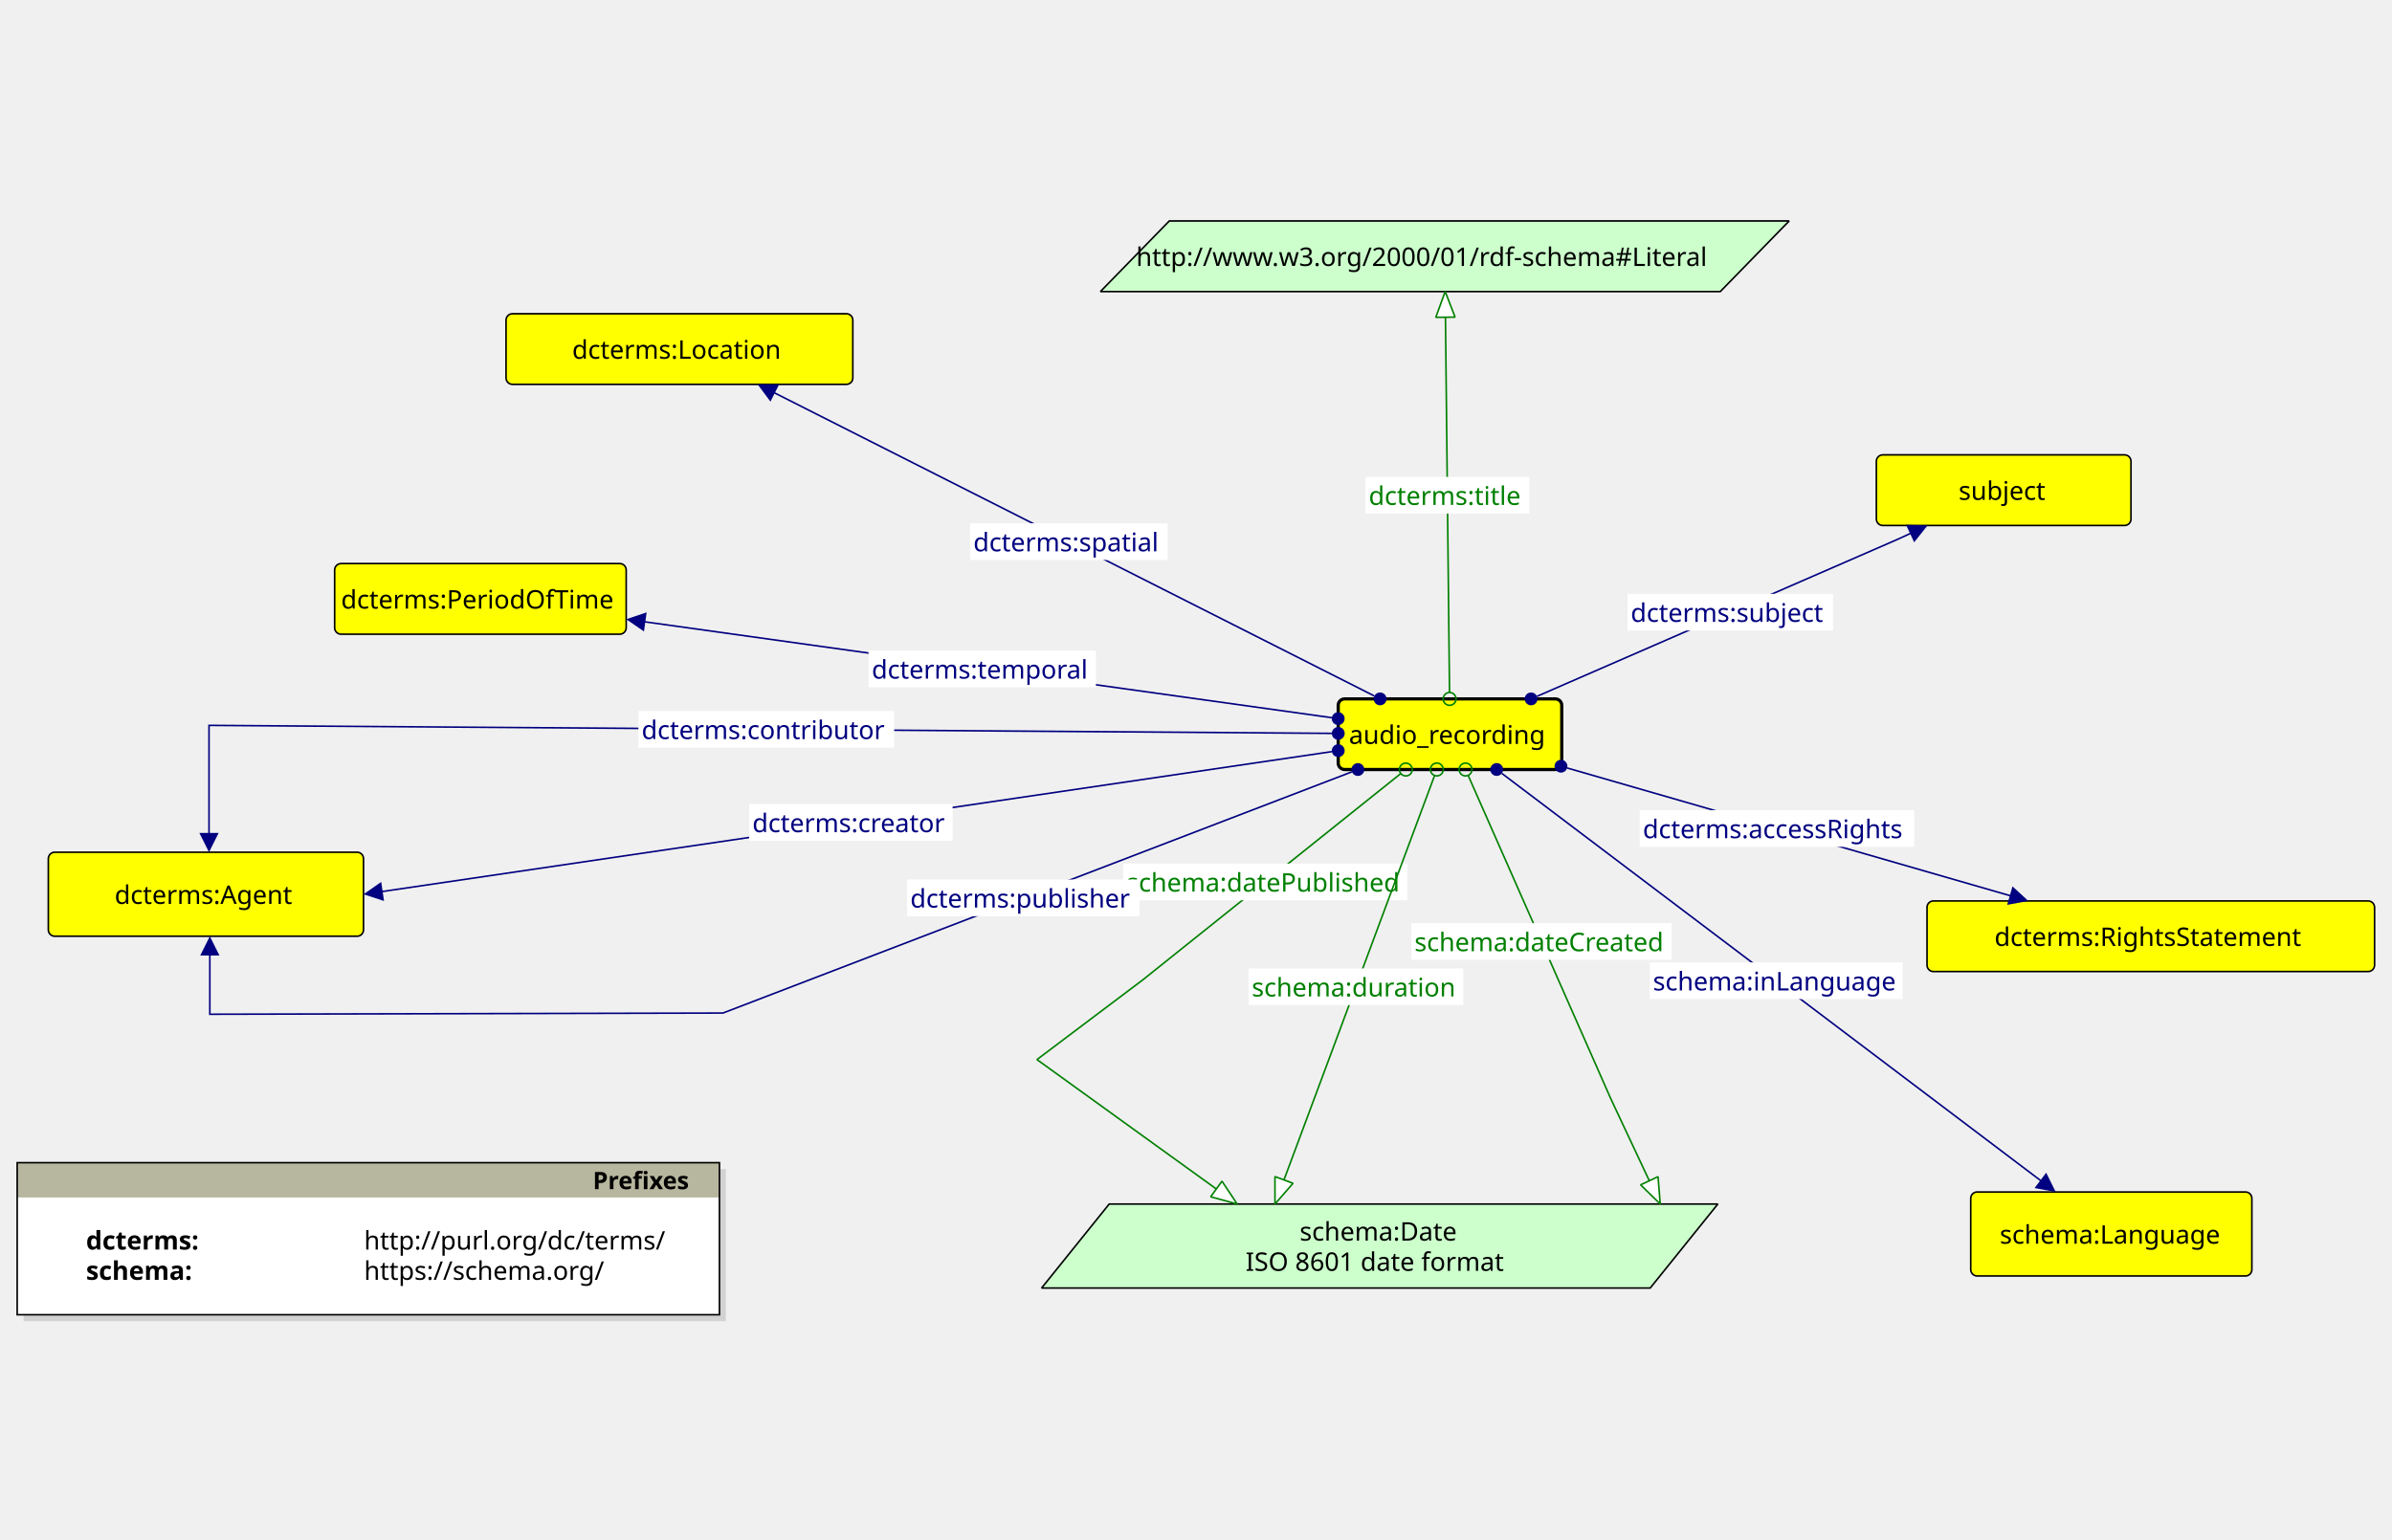
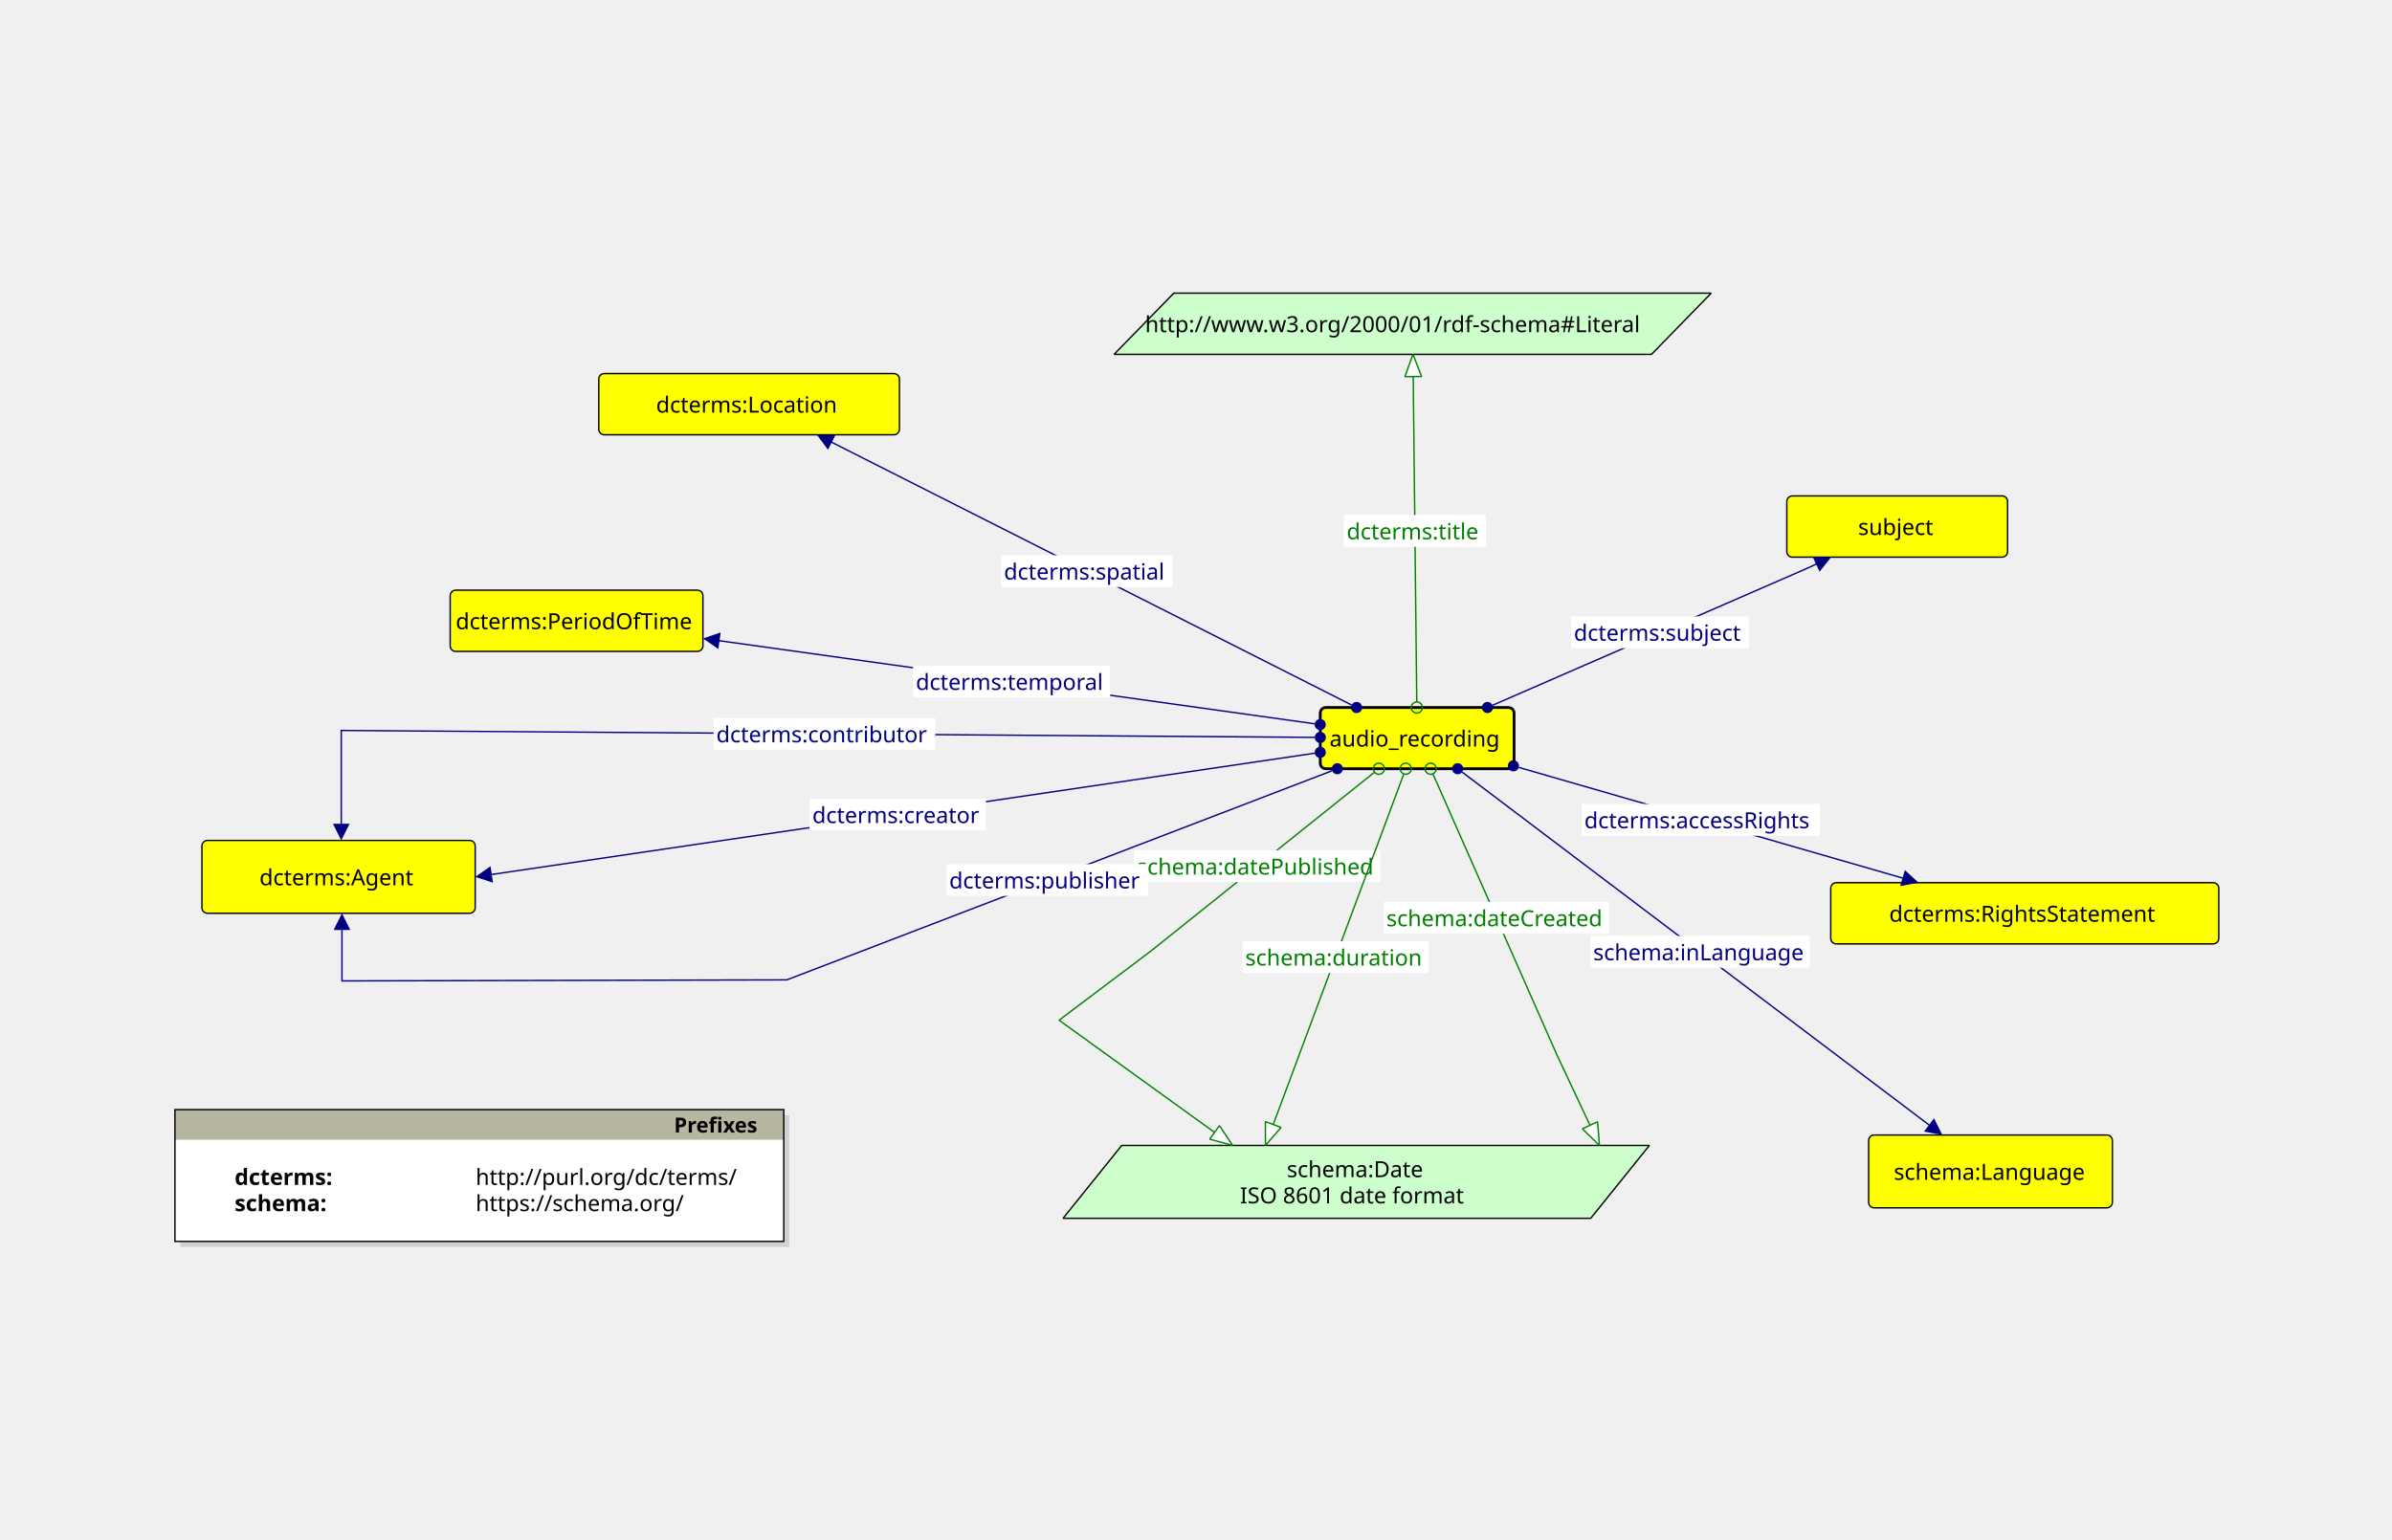
<svg xmlns="http://www.w3.org/2000/svg" fill-opacity="1" color-rendering="auto" color-interpolation="auto" text-rendering="auto" stroke="black" stroke-linecap="square" width="876" stroke-miterlimit="10" shape-rendering="auto" stroke-opacity="1" fill="black" stroke-dasharray="none" font-weight="normal" stroke-width="1" height="564" font-family="'Dialog'" font-style="normal" stroke-linejoin="miter" font-size="12px" stroke-dashoffset="0" image-rendering="auto">
  <defs id="genericDefs" />
  <g>
    <defs id="defs1">
      <clipPath clipPathUnits="userSpaceOnUse" id="clipPath1">
        <path d="M0 0 L876 0 L876 564 L0 564 L0 0 Z" />
      </clipPath>
      <clipPath clipPathUnits="userSpaceOnUse" id="clipPath2">
-         <path d="M751 268 L2241 268 L2241 1227.315 L751 1227.315 L751 268 Z" />
+         <path d="M636 195 L2354.562 195 L2354.562 1301.472 L636 1301.472 L636 195 Z" />
      </clipPath>
      <clipPath clipPathUnits="userSpaceOnUse" id="clipPath3">
-         <path d="M747 264 L2237 264 L2237 1223.315 L747 1223.315 L747 264 Z" />
+         <path d="M632 191 L2350.562 191 L2350.562 1297.472 L632 1297.472 L632 191 Z" />
      </clipPath>
    </defs>
-     <g fill="yellow" text-rendering="geometricPrecision" shape-rendering="geometricPrecision" transform="matrix(0.5879,0,0,0.5879,-441.5275,-157.5624)" stroke="yellow">
+     <g fill="yellow" text-rendering="geometricPrecision" shape-rendering="geometricPrecision" transform="matrix(0.5097,0,0,0.5097,-324.1872,-99.397)" stroke="yellow">
      <rect x="1919.866" y="551.439" clip-path="url(#clipPath2)" width="158.621" rx="4" ry="4" height="44" stroke="none" />
    </g>
-     <g font-size="16px" stroke-linecap="butt" transform="matrix(0.5879,0,0,0.5879,-441.5275,-157.5624)" text-rendering="geometricPrecision" font-family="sans-serif" shape-rendering="geometricPrecision" stroke-miterlimit="1.45">
+     <g font-size="16px" stroke-linecap="butt" transform="matrix(0.5097,0,0,0.5097,-324.1872,-99.397)" text-rendering="geometricPrecision" font-family="sans-serif" shape-rendering="geometricPrecision" stroke-miterlimit="1.45">
      <text x="1971.118" xml:space="preserve" y="579.486" clip-path="url(#clipPath2)" stroke="none">subject</text>
      <rect x="1919.866" y="551.439" clip-path="url(#clipPath2)" fill="none" width="158.621" rx="4" ry="4" height="44" />
    </g>
-     <g fill="rgb(204,255,204)" text-rendering="geometricPrecision" shape-rendering="geometricPrecision" transform="matrix(0.5879,0,0,0.5879,-441.5275,-157.5624)" stroke="rgb(204,255,204)">
+     <g fill="rgb(204,255,204)" text-rendering="geometricPrecision" shape-rendering="geometricPrecision" transform="matrix(0.5097,0,0,0.5097,-324.1872,-99.397)" stroke="rgb(204,255,204)">
      <path d="M1479.411 405.686 L1865.553 405.686 L1822.648 449.686 L1436.506 449.686 Z" fill-rule="evenodd" clip-path="url(#clipPath2)" stroke="none" />
    </g>
-     <g font-size="16px" stroke-linecap="butt" transform="matrix(0.5879,0,0,0.5879,-441.5275,-157.5624)" text-rendering="geometricPrecision" font-family="sans-serif" shape-rendering="geometricPrecision" stroke-miterlimit="1.45">
+     <g font-size="16px" stroke-linecap="butt" transform="matrix(0.5097,0,0,0.5097,-324.1872,-99.397)" text-rendering="geometricPrecision" font-family="sans-serif" shape-rendering="geometricPrecision" stroke-miterlimit="1.45">
      <text x="1458.78" xml:space="preserve" y="433.733" clip-path="url(#clipPath2)" stroke="none">http://www.w3.org/2000/01/rdf-schema#Literal</text>
      <path fill="none" d="M1479.411 405.686 L1865.553 405.686 L1822.648 449.686 L1436.506 449.686 Z" fill-rule="evenodd" clip-path="url(#clipPath2)" />
    </g>
-     <g fill="yellow" text-rendering="geometricPrecision" shape-rendering="geometricPrecision" transform="matrix(0.5879,0,0,0.5879,-441.5275,-157.5624)" stroke="yellow">
+     <g fill="yellow" text-rendering="geometricPrecision" shape-rendering="geometricPrecision" transform="matrix(0.5097,0,0,0.5097,-324.1872,-99.397)" stroke="yellow">
      <rect x="1584.643" y="703.5" clip-path="url(#clipPath2)" width="139.241" rx="4" ry="4" height="44" stroke="none" />
    </g>
-     <g font-size="16px" stroke-linecap="butt" transform="matrix(0.5879,0,0,0.5879,-441.5275,-157.5624)" text-rendering="geometricPrecision" font-family="sans-serif" shape-rendering="geometricPrecision" stroke-miterlimit="1.45">
+     <g font-size="16px" stroke-linecap="butt" transform="matrix(0.5097,0,0,0.5097,-324.1872,-99.397)" text-rendering="geometricPrecision" font-family="sans-serif" shape-rendering="geometricPrecision" stroke-miterlimit="1.45">
      <text x="1591.302" xml:space="preserve" y="731.547" clip-path="url(#clipPath2)" stroke="none">audio_recording</text>
      <rect x="1584.643" y="703.5" clip-path="url(#clipPath2)" fill="none" width="139.241" rx="4" ry="4" height="44" stroke-width="2" />
    </g>
-     <g fill="yellow" text-rendering="geometricPrecision" shape-rendering="geometricPrecision" transform="matrix(0.5879,0,0,0.5879,-441.5275,-157.5624)" stroke="yellow">
+     <g fill="yellow" text-rendering="geometricPrecision" shape-rendering="geometricPrecision" transform="matrix(0.5097,0,0,0.5097,-324.1872,-99.397)" stroke="yellow">
      <rect x="1951.429" y="829.4" clip-path="url(#clipPath2)" width="278.788" rx="4" ry="4" height="44" stroke="none" />
    </g>
-     <g font-size="16px" stroke-linecap="butt" transform="matrix(0.5879,0,0,0.5879,-441.5275,-157.5624)" text-rendering="geometricPrecision" font-family="sans-serif" shape-rendering="geometricPrecision" stroke-miterlimit="1.45">
+     <g font-size="16px" stroke-linecap="butt" transform="matrix(0.5097,0,0,0.5097,-324.1872,-99.397)" text-rendering="geometricPrecision" font-family="sans-serif" shape-rendering="geometricPrecision" stroke-miterlimit="1.45">
      <text x="1993.444" xml:space="preserve" y="857.447" clip-path="url(#clipPath2)" stroke="none">dcterms:RightsStatement</text>
      <rect x="1951.429" y="829.4" clip-path="url(#clipPath2)" fill="none" width="278.788" rx="4" ry="4" height="44" />
    </g>
-     <g fill="yellow" text-rendering="geometricPrecision" shape-rendering="geometricPrecision" transform="matrix(0.5879,0,0,0.5879,-441.5275,-157.5624)" stroke="yellow">
+     <g fill="yellow" text-rendering="geometricPrecision" shape-rendering="geometricPrecision" transform="matrix(0.5097,0,0,0.5097,-324.1872,-99.397)" stroke="yellow">
      <rect x="1066.249" y="463.5" clip-path="url(#clipPath2)" width="216.029" rx="4" ry="4" height="44" stroke="none" />
    </g>
-     <g font-size="16px" stroke-linecap="butt" transform="matrix(0.5879,0,0,0.5879,-441.5275,-157.5624)" text-rendering="geometricPrecision" font-family="sans-serif" shape-rendering="geometricPrecision" stroke-miterlimit="1.45">
+     <g font-size="16px" stroke-linecap="butt" transform="matrix(0.5097,0,0,0.5097,-324.1872,-99.397)" text-rendering="geometricPrecision" font-family="sans-serif" shape-rendering="geometricPrecision" stroke-miterlimit="1.45">
      <text x="1107.451" xml:space="preserve" y="491.547" clip-path="url(#clipPath2)" stroke="none">dcterms:Location</text>
      <rect x="1066.249" y="463.5" clip-path="url(#clipPath2)" fill="none" width="216.029" rx="4" ry="4" height="44" />
    </g>
-     <g fill="rgb(204,255,204)" text-rendering="geometricPrecision" shape-rendering="geometricPrecision" transform="matrix(0.5879,0,0,0.5879,-441.5275,-157.5624)" stroke="rgb(204,255,204)">
+     <g fill="rgb(204,255,204)" text-rendering="geometricPrecision" shape-rendering="geometricPrecision" transform="matrix(0.5097,0,0,0.5097,-324.1872,-99.397)" stroke="rgb(204,255,204)">
      <path d="M1441.984 1018.247 L1821.123 1018.247 L1778.996 1070.592 L1399.857 1070.592 Z" fill-rule="evenodd" clip-path="url(#clipPath2)" stroke="none" />
    </g>
-     <g font-size="16px" stroke-linecap="butt" transform="matrix(0.5879,0,0,0.5879,-441.5275,-157.5624)" text-rendering="geometricPrecision" font-family="sans-serif" shape-rendering="geometricPrecision" stroke-miterlimit="1.45">
+     <g font-size="16px" stroke-linecap="butt" transform="matrix(0.5097,0,0,0.5097,-324.1872,-99.397)" text-rendering="geometricPrecision" font-family="sans-serif" shape-rendering="geometricPrecision" stroke-miterlimit="1.45">
      <text x="1560.615" xml:space="preserve" y="1041.044" clip-path="url(#clipPath2)" stroke="none">schema:Date</text>
      <text x="1526.924" xml:space="preserve" y="1059.888" clip-path="url(#clipPath2)" stroke="none">ISO 8601 date format</text>
      <path fill="none" d="M1441.984 1018.247 L1821.123 1018.247 L1778.996 1070.592 L1399.857 1070.592 Z" fill-rule="evenodd" clip-path="url(#clipPath2)" />
    </g>
-     <g fill="yellow" text-rendering="geometricPrecision" shape-rendering="geometricPrecision" transform="matrix(0.5879,0,0,0.5879,-441.5275,-157.5624)" stroke="yellow">
+     <g fill="yellow" text-rendering="geometricPrecision" shape-rendering="geometricPrecision" transform="matrix(0.5097,0,0,0.5097,-324.1872,-99.397)" stroke="yellow">
      <rect x="959.484" y="619.178" clip-path="url(#clipPath2)" width="181.617" rx="4" ry="4" height="44" stroke="none" />
    </g>
-     <g font-size="16px" stroke-linecap="butt" transform="matrix(0.5879,0,0,0.5879,-441.5275,-157.5624)" text-rendering="geometricPrecision" font-family="sans-serif" shape-rendering="geometricPrecision" stroke-miterlimit="1.45">
+     <g font-size="16px" stroke-linecap="butt" transform="matrix(0.5097,0,0,0.5097,-324.1872,-99.397)" text-rendering="geometricPrecision" font-family="sans-serif" shape-rendering="geometricPrecision" stroke-miterlimit="1.45">
      <text x="963.492" xml:space="preserve" y="647.225" clip-path="url(#clipPath2)" stroke="none">dcterms:PeriodOfTime</text>
      <rect x="959.484" y="619.178" clip-path="url(#clipPath2)" fill="none" width="181.617" rx="4" ry="4" height="44" />
    </g>
-     <g fill="yellow" text-rendering="geometricPrecision" shape-rendering="geometricPrecision" transform="matrix(0.5879,0,0,0.5879,-441.5275,-157.5624)" stroke="yellow">
+     <g fill="yellow" text-rendering="geometricPrecision" shape-rendering="geometricPrecision" transform="matrix(0.5097,0,0,0.5097,-324.1872,-99.397)" stroke="yellow">
      <rect x="781.126" y="799.041" clip-path="url(#clipPath2)" width="196.345" rx="4" ry="4" height="52.345" stroke="none" />
    </g>
-     <g font-size="16px" stroke-linecap="butt" transform="matrix(0.5879,0,0,0.5879,-441.5275,-157.5624)" text-rendering="geometricPrecision" font-family="sans-serif" shape-rendering="geometricPrecision" stroke-miterlimit="1.45">
+     <g font-size="16px" stroke-linecap="butt" transform="matrix(0.5097,0,0,0.5097,-324.1872,-99.397)" text-rendering="geometricPrecision" font-family="sans-serif" shape-rendering="geometricPrecision" stroke-miterlimit="1.45">
      <text x="822.443" xml:space="preserve" y="831.26" clip-path="url(#clipPath2)" stroke="none">dcterms:Agent</text>
      <rect x="781.126" y="799.041" clip-path="url(#clipPath2)" fill="none" width="196.345" rx="4" ry="4" height="52.345" />
    </g>
-     <g fill="yellow" text-rendering="geometricPrecision" shape-rendering="geometricPrecision" transform="matrix(0.5879,0,0,0.5879,-441.5275,-157.5624)" stroke="yellow">
+     <g fill="yellow" text-rendering="geometricPrecision" shape-rendering="geometricPrecision" transform="matrix(0.5097,0,0,0.5097,-324.1872,-99.397)" stroke="yellow">
      <rect x="1978.65" y="1010.74" clip-path="url(#clipPath2)" width="175.138" rx="4" ry="4" height="52.345" stroke="none" />
    </g>
-     <g font-size="16px" stroke-linecap="butt" transform="matrix(0.5879,0,0,0.5879,-441.5275,-157.5624)" text-rendering="geometricPrecision" font-family="sans-serif" shape-rendering="geometricPrecision" stroke-miterlimit="1.45">
+     <g font-size="16px" stroke-linecap="butt" transform="matrix(0.5097,0,0,0.5097,-324.1872,-99.397)" text-rendering="geometricPrecision" font-family="sans-serif" shape-rendering="geometricPrecision" stroke-miterlimit="1.45">
      <text x="1996.738" xml:space="preserve" y="1042.959" clip-path="url(#clipPath2)" stroke="none">schema:Language</text>
      <rect x="1978.65" y="1010.74" clip-path="url(#clipPath2)" fill="none" width="175.138" rx="4" ry="4" height="52.345" />
    </g>
-     <g stroke-linecap="butt" transform="matrix(0.5879,0,0,0.5879,-441.5275,-157.5624)" fill="navy" text-rendering="geometricPrecision" shape-rendering="geometricPrecision" stroke="navy" stroke-miterlimit="1.45">
+     <g stroke-linecap="butt" transform="matrix(0.5097,0,0,0.5097,-324.1872,-99.397)" fill="navy" text-rendering="geometricPrecision" shape-rendering="geometricPrecision" stroke="navy" stroke-miterlimit="1.45">
      <path fill="none" d="M1708.449 701.902 L1933.703 603.805 L1941.787 600.056" clip-path="url(#clipPath2)" />
      <path d="M1701.115 705.096 C1700.233 703.071 1701.159 700.714 1703.185 699.832 C1705.21 698.95 1707.567 699.877 1708.449 701.902 C1709.331 703.928 1708.405 706.284 1706.379 707.167 C1704.354 708.049 1701.997 707.122 1701.115 705.096 Z" clip-path="url(#clipPath2)" stroke="none" />
      <path d="M1951.766 595.428 L1938.355 595.034 L1943.404 605.92 Z" clip-path="url(#clipPath2)" stroke="none" />
      <rect x="1764.855" y="638.048" clip-path="url(#clipPath2)" fill="white" width="127.984" height="22.844" stroke="none" />
      <text x="1766.855" font-size="16px" y="655.516" clip-path="url(#clipPath2)" font-family="sans-serif" stroke="none" xml:space="preserve">dcterms:subject</text>
      <path fill="none" d="M1653.981 699.506 L1651.431 464.672" clip-path="url(#clipPath2)" stroke="green" />
    </g>
-     <g stroke-linecap="butt" transform="matrix(0.5879,0,0,0.5879,-441.5275,-157.5624)" fill-opacity="0" fill="rgb(0,0,0)" text-rendering="geometricPrecision" shape-rendering="geometricPrecision" stroke="rgb(0,0,0)" stroke-opacity="0" stroke-miterlimit="1.45">
+     <g stroke-linecap="butt" transform="matrix(0.5097,0,0,0.5097,-324.1872,-99.397)" fill-opacity="0" fill="rgb(0,0,0)" text-rendering="geometricPrecision" shape-rendering="geometricPrecision" stroke="rgb(0,0,0)" stroke-opacity="0" stroke-miterlimit="1.45">
      <path d="M1654.068 707.505 C1651.859 707.529 1650.049 705.758 1650.024 703.549 C1650.001 701.34 1651.772 699.53 1653.981 699.506 C1656.19 699.482 1658 701.253 1658.024 703.462 C1658.048 705.671 1656.277 707.481 1654.068 707.505 Z" stroke="none" clip-path="url(#clipPath2)" />
    </g>
-     <g stroke-linecap="butt" transform="matrix(0.5879,0,0,0.5879,-441.5275,-157.5624)" fill="green" text-rendering="geometricPrecision" shape-rendering="geometricPrecision" stroke="green" stroke-miterlimit="1.45">
+     <g stroke-linecap="butt" transform="matrix(0.5097,0,0,0.5097,-324.1872,-99.397)" fill="green" text-rendering="geometricPrecision" shape-rendering="geometricPrecision" stroke="green" stroke-miterlimit="1.45">
      <path fill="none" d="M1654.068 707.505 C1651.859 707.529 1650.049 705.758 1650.024 703.549 C1650.001 701.34 1651.772 699.53 1653.981 699.506 C1656.19 699.482 1658 701.253 1658.024 703.462 C1658.048 705.671 1656.277 707.481 1654.068 707.505 Z" clip-path="url(#clipPath2)" />
      <path fill="white" d="M1651.268 449.673 L1645.443 465.737 L1657.442 465.606 Z" clip-path="url(#clipPath2)" stroke="none" />
      <path fill="none" d="M1651.268 449.673 L1645.443 465.737 L1657.442 465.606 Z" clip-path="url(#clipPath2)" />
      <rect x="1601.646" y="565.171" clip-path="url(#clipPath2)" fill="white" width="102" height="22.844" stroke="none" />
      <text x="1603.646" font-size="16px" y="582.64" clip-path="url(#clipPath2)" font-family="sans-serif" stroke="none" xml:space="preserve">dcterms:title</text>
      <path fill="none" d="M1727.252 746.549 L2003.963 826.351" clip-path="url(#clipPath2)" stroke="navy" />
      <path fill="navy" d="M1719.565 744.333 C1720.177 742.21 1722.394 740.985 1724.516 741.597 C1726.639 742.21 1727.864 744.427 1727.252 746.549 C1726.639 748.672 1724.422 749.896 1722.3 749.284 C1720.177 748.672 1718.953 746.455 1719.565 744.333 Z" clip-path="url(#clipPath2)" stroke="none" />
      <path fill="navy" d="M2014.533 829.399 L2004.665 820.308 L2001.34 831.839 Z" clip-path="url(#clipPath2)" stroke="none" />
      <rect x="1772.398" y="772.821" clip-path="url(#clipPath2)" fill="white" width="171.109" height="22.844" stroke="none" />
    </g>
-     <g stroke-linecap="butt" font-size="16px" transform="matrix(0.5879,0,0,0.5879,-441.5275,-157.5624)" fill="navy" text-rendering="geometricPrecision" font-family="sans-serif" shape-rendering="geometricPrecision" stroke="navy" stroke-miterlimit="1.45">
+     <g stroke-linecap="butt" font-size="16px" transform="matrix(0.5097,0,0,0.5097,-324.1872,-99.397)" fill="navy" text-rendering="geometricPrecision" font-family="sans-serif" shape-rendering="geometricPrecision" stroke="navy" stroke-miterlimit="1.45">
      <text x="1774.398" xml:space="preserve" y="790.289" clip-path="url(#clipPath2)" stroke="none">dcterms:accessRights</text>
      <path fill="none" d="M1607.164 701.693 L1232.775 512.45" clip-path="url(#clipPath2)" />
      <path d="M1614.304 705.302 C1613.307 707.273 1610.901 708.064 1608.93 707.067 C1606.958 706.071 1606.168 703.664 1607.164 701.693 C1608.161 699.721 1610.567 698.931 1612.539 699.927 C1614.51 700.924 1615.301 703.33 1614.304 705.302 Z" stroke="none" clip-path="url(#clipPath2)" />
      <path d="M1222.958 507.488 L1230.961 518.256 L1236.375 507.546 Z" stroke="none" clip-path="url(#clipPath2)" />
    </g>
-     <g stroke-linecap="butt" transform="matrix(0.5879,0,0,0.5879,-441.5275,-157.5624)" fill="white" text-rendering="geometricPrecision" shape-rendering="geometricPrecision" stroke="white" stroke-miterlimit="1.45">
+     <g stroke-linecap="butt" transform="matrix(0.5097,0,0,0.5097,-324.1872,-99.397)" fill="white" text-rendering="geometricPrecision" shape-rendering="geometricPrecision" stroke="white" stroke-miterlimit="1.45">
      <rect x="1355.361" width="123" height="22.844" y="594.078" clip-path="url(#clipPath2)" stroke="none" />
    </g>
-     <g stroke-linecap="butt" font-size="16px" transform="matrix(0.5879,0,0,0.5879,-441.5275,-157.5624)" fill="navy" text-rendering="geometricPrecision" font-family="sans-serif" shape-rendering="geometricPrecision" stroke="navy" stroke-miterlimit="1.45">
+     <g stroke-linecap="butt" font-size="16px" transform="matrix(0.5097,0,0,0.5097,-324.1872,-99.397)" fill="navy" text-rendering="geometricPrecision" font-family="sans-serif" shape-rendering="geometricPrecision" stroke="navy" stroke-miterlimit="1.45">
      <text x="1357.361" xml:space="preserve" y="611.547" clip-path="url(#clipPath2)" stroke="none">dcterms:spatial</text>
    </g>
-     <g stroke-linecap="butt" transform="matrix(0.5879,0,0,0.5879,-441.5275,-157.5624)" fill="green" text-rendering="geometricPrecision" shape-rendering="geometricPrecision" stroke="green" stroke-miterlimit="1.45">
+     <g stroke-linecap="butt" transform="matrix(0.5097,0,0,0.5097,-324.1872,-99.397)" fill="green" text-rendering="geometricPrecision" shape-rendering="geometricPrecision" stroke="green" stroke-miterlimit="1.45">
      <path fill="none" d="M1665.577 751.155 L1754.469 952.714 L1778.863 1004.661" clip-path="url(#clipPath2)" />
    </g>
-     <g stroke-linecap="butt" transform="matrix(0.5879,0,0,0.5879,-441.5275,-157.5624)" fill-opacity="0" fill="rgb(0,0,0)" text-rendering="geometricPrecision" shape-rendering="geometricPrecision" stroke="rgb(0,0,0)" stroke-opacity="0" stroke-miterlimit="1.45">
+     <g stroke-linecap="butt" transform="matrix(0.5097,0,0,0.5097,-324.1872,-99.397)" fill-opacity="0" fill="rgb(0,0,0)" text-rendering="geometricPrecision" shape-rendering="geometricPrecision" stroke="rgb(0,0,0)" stroke-opacity="0" stroke-miterlimit="1.45">
      <path d="M1662.349 743.835 C1664.371 742.943 1666.732 743.859 1667.623 745.881 C1668.514 747.902 1667.599 750.263 1665.577 751.155 C1663.556 752.046 1661.195 751.13 1660.303 749.109 C1659.412 747.087 1660.328 744.726 1662.349 743.835 Z" stroke="none" clip-path="url(#clipPath2)" />
    </g>
-     <g stroke-linecap="butt" transform="matrix(0.5879,0,0,0.5879,-441.5275,-157.5624)" fill="green" text-rendering="geometricPrecision" shape-rendering="geometricPrecision" stroke="green" stroke-miterlimit="1.45">
+     <g stroke-linecap="butt" transform="matrix(0.5097,0,0,0.5097,-324.1872,-99.397)" fill="green" text-rendering="geometricPrecision" shape-rendering="geometricPrecision" stroke="green" stroke-miterlimit="1.45">
      <path fill="none" d="M1662.349 743.835 C1664.371 742.943 1666.732 743.859 1667.623 745.881 C1668.514 747.902 1667.599 750.263 1665.577 751.155 C1663.556 752.046 1661.195 751.13 1660.303 749.109 C1659.412 747.087 1660.328 744.726 1662.349 743.835 Z" clip-path="url(#clipPath2)" />
      <path fill="white" d="M1785.238 1018.238 L1783.869 1001.205 L1773.007 1006.306 Z" clip-path="url(#clipPath2)" stroke="none" />
      <path fill="none" d="M1785.238 1018.238 L1783.869 1001.205 L1773.007 1006.306 Z" clip-path="url(#clipPath2)" />
      <rect x="1630.144" y="843.247" clip-path="url(#clipPath2)" fill="white" width="162.172" height="22.844" stroke="none" />
      <text x="1632.144" font-size="16px" y="860.716" clip-path="url(#clipPath2)" font-family="sans-serif" stroke="none" xml:space="preserve">schema:dateCreated</text>
      <path fill="none" d="M1623.62 750.013 L1463.053 878.458 L1396.985 928.236 L1509.524 1009.457" clip-path="url(#clipPath2)" />
    </g>
-     <g stroke-linecap="butt" transform="matrix(0.5879,0,0,0.5879,-441.5275,-157.5624)" fill-opacity="0" fill="rgb(0,0,0)" text-rendering="geometricPrecision" shape-rendering="geometricPrecision" stroke="rgb(0,0,0)" stroke-opacity="0" stroke-miterlimit="1.45">
+     <g stroke-linecap="butt" transform="matrix(0.5097,0,0,0.5097,-324.1872,-99.397)" fill-opacity="0" fill="rgb(0,0,0)" text-rendering="geometricPrecision" shape-rendering="geometricPrecision" stroke="rgb(0,0,0)" stroke-opacity="0" stroke-miterlimit="1.45">
      <path d="M1629.867 745.015 C1631.247 746.74 1630.968 749.257 1629.243 750.637 C1627.517 752.017 1625 751.738 1623.62 750.013 C1622.24 748.287 1622.52 745.77 1624.245 744.39 C1625.97 743.01 1628.487 743.29 1629.867 745.015 Z" stroke="none" clip-path="url(#clipPath2)" />
    </g>
-     <g stroke-linecap="butt" transform="matrix(0.5879,0,0,0.5879,-441.5275,-157.5624)" fill="green" text-rendering="geometricPrecision" shape-rendering="geometricPrecision" stroke="green" stroke-miterlimit="1.45">
+     <g stroke-linecap="butt" transform="matrix(0.5097,0,0,0.5097,-324.1872,-99.397)" fill="green" text-rendering="geometricPrecision" shape-rendering="geometricPrecision" stroke="green" stroke-miterlimit="1.45">
      <path fill="none" d="M1629.867 745.015 C1631.247 746.74 1630.968 749.257 1629.243 750.637 C1627.517 752.017 1625 751.738 1623.62 750.013 C1622.24 748.287 1622.52 745.77 1624.245 744.39 C1625.97 743.01 1628.487 743.29 1629.867 745.015 Z" clip-path="url(#clipPath2)" />
      <path fill="white" d="M1521.688 1018.236 L1512.225 1004.007 L1505.202 1013.737 Z" clip-path="url(#clipPath2)" stroke="none" />
      <path fill="none" d="M1521.688 1018.236 L1512.225 1004.007 L1505.202 1013.737 Z" clip-path="url(#clipPath2)" />
      <rect x="1450.704" y="806.12" clip-path="url(#clipPath2)" fill="white" width="177" height="22.844" stroke="none" />
      <text x="1452.704" font-size="16px" y="823.588" clip-path="url(#clipPath2)" font-family="sans-serif" stroke="none" xml:space="preserve">schema:datePublished</text>
      <path fill="none" d="M1644.683 751.227 L1550.498 1004.167" clip-path="url(#clipPath2)" />
    </g>
-     <g stroke-linecap="butt" transform="matrix(0.5879,0,0,0.5879,-441.5275,-157.5624)" fill-opacity="0" fill="rgb(0,0,0)" text-rendering="geometricPrecision" shape-rendering="geometricPrecision" stroke="rgb(0,0,0)" stroke-opacity="0" stroke-miterlimit="1.45">
+     <g stroke-linecap="butt" transform="matrix(0.5097,0,0,0.5097,-324.1872,-99.397)" fill-opacity="0" fill="rgb(0,0,0)" text-rendering="geometricPrecision" shape-rendering="geometricPrecision" stroke="rgb(0,0,0)" stroke-opacity="0" stroke-miterlimit="1.45">
      <path d="M1647.475 743.73 C1649.545 744.501 1650.599 746.804 1649.828 748.874 C1649.057 750.944 1646.754 751.998 1644.683 751.227 C1642.613 750.456 1641.56 748.153 1642.331 746.082 C1643.102 744.012 1645.405 742.959 1647.475 743.73 Z" stroke="none" clip-path="url(#clipPath2)" />
    </g>
-     <g stroke-linecap="butt" transform="matrix(0.5879,0,0,0.5879,-441.5275,-157.5624)" fill="green" text-rendering="geometricPrecision" shape-rendering="geometricPrecision" stroke="green" stroke-miterlimit="1.45">
+     <g stroke-linecap="butt" transform="matrix(0.5097,0,0,0.5097,-324.1872,-99.397)" fill="green" text-rendering="geometricPrecision" shape-rendering="geometricPrecision" stroke="green" stroke-miterlimit="1.45">
      <path fill="none" d="M1647.475 743.73 C1649.545 744.501 1650.599 746.804 1649.828 748.874 C1649.057 750.944 1646.754 751.998 1644.683 751.227 C1642.613 750.456 1641.56 748.153 1642.331 746.082 C1643.102 744.012 1645.405 742.959 1647.475 743.73 Z" clip-path="url(#clipPath2)" />
      <path fill="white" d="M1545.264 1018.224 L1556.47 1005.323 L1545.224 1001.136 Z" clip-path="url(#clipPath2)" stroke="none" />
      <path fill="none" d="M1545.264 1018.224 L1556.47 1005.323 L1545.224 1001.136 Z" clip-path="url(#clipPath2)" />
      <rect x="1528.772" y="871.452" clip-path="url(#clipPath2)" fill="white" width="133.781" height="22.844" stroke="none" />
      <text x="1530.773" font-size="16px" y="888.92" clip-path="url(#clipPath2)" font-family="sans-serif" stroke="none" xml:space="preserve">schema:duration</text>
      <path fill="none" d="M1580.667 715.225 L1152.015 655.38" clip-path="url(#clipPath2)" stroke="navy" />
      <path fill="navy" d="M1588.59 716.331 C1588.284 718.519 1586.263 720.045 1584.075 719.74 C1581.887 719.434 1580.361 717.413 1580.667 715.225 C1580.972 713.037 1582.993 711.511 1585.181 711.817 C1587.369 712.122 1588.895 714.143 1588.59 716.331 Z" clip-path="url(#clipPath2)" stroke="none" />
      <path fill="navy" d="M1141.121 653.859 L1152.176 661.46 L1153.835 649.576 Z" clip-path="url(#clipPath2)" stroke="none" />
      <rect x="1292.067" y="673.396" clip-path="url(#clipPath2)" fill="white" width="141.609" height="22.844" stroke="none" />
    </g>
-     <g stroke-linecap="butt" font-size="16px" transform="matrix(0.5879,0,0,0.5879,-441.5275,-157.5624)" fill="navy" text-rendering="geometricPrecision" font-family="sans-serif" shape-rendering="geometricPrecision" stroke="navy" stroke-miterlimit="1.45">
+     <g stroke-linecap="butt" font-size="16px" transform="matrix(0.5097,0,0,0.5097,-324.1872,-99.397)" fill="navy" text-rendering="geometricPrecision" font-family="sans-serif" shape-rendering="geometricPrecision" stroke="navy" stroke-miterlimit="1.45">
      <text x="1294.067" xml:space="preserve" y="690.865" clip-path="url(#clipPath2)" stroke="none">dcterms:temporal</text>
      <path fill="none" d="M1580.669 724.976 L881.224 720 L881.224 788.034" clip-path="url(#clipPath2)" />
      <path d="M1588.669 725.033 C1588.653 727.242 1586.849 729.02 1584.64 729.005 C1582.431 728.989 1580.653 727.186 1580.669 724.976 C1580.685 722.767 1582.488 720.989 1584.697 721.005 C1586.906 721.021 1588.684 722.824 1588.669 725.033 Z" stroke="none" clip-path="url(#clipPath2)" />
      <path d="M881.224 799.034 L887.224 787.034 L875.224 787.034 Z" stroke="none" clip-path="url(#clipPath2)" />
    </g>
-     <g stroke-linecap="butt" transform="matrix(0.5879,0,0,0.5879,-441.5275,-157.5624)" fill="white" text-rendering="geometricPrecision" shape-rendering="geometricPrecision" stroke="white" stroke-miterlimit="1.45">
+     <g stroke-linecap="butt" transform="matrix(0.5097,0,0,0.5097,-324.1872,-99.397)" fill="white" text-rendering="geometricPrecision" shape-rendering="geometricPrecision" stroke="white" stroke-miterlimit="1.45">
      <rect x="1148.703" width="159.336" height="22.844" y="711.048" clip-path="url(#clipPath2)" stroke="none" />
    </g>
-     <g stroke-linecap="butt" font-size="16px" transform="matrix(0.5879,0,0,0.5879,-441.5275,-157.5624)" fill="navy" text-rendering="geometricPrecision" font-family="sans-serif" shape-rendering="geometricPrecision" stroke="navy" stroke-miterlimit="1.45">
+     <g stroke-linecap="butt" font-size="16px" transform="matrix(0.5097,0,0,0.5097,-324.1872,-99.397)" fill="navy" text-rendering="geometricPrecision" font-family="sans-serif" shape-rendering="geometricPrecision" stroke="navy" stroke-miterlimit="1.45">
      <text x="1150.703" xml:space="preserve" y="728.517" clip-path="url(#clipPath2)" stroke="none">dcterms:contributor</text>
      <path fill="none" d="M1580.701 736.341 L988.387 823.636" clip-path="url(#clipPath2)" />
      <path d="M1588.616 735.175 C1588.938 737.361 1587.427 739.393 1585.242 739.716 C1583.056 740.038 1581.023 738.527 1580.701 736.341 C1580.379 734.156 1581.89 732.123 1584.075 731.801 C1586.261 731.479 1588.294 732.99 1588.616 735.175 Z" stroke="none" clip-path="url(#clipPath2)" />
      <path d="M977.505 825.24 L990.251 829.426 L988.502 817.554 Z" stroke="none" clip-path="url(#clipPath2)" />
    </g>
-     <g stroke-linecap="butt" transform="matrix(0.5879,0,0,0.5879,-441.5275,-157.5624)" fill="white" text-rendering="geometricPrecision" shape-rendering="geometricPrecision" stroke="white" stroke-miterlimit="1.45">
+     <g stroke-linecap="butt" transform="matrix(0.5097,0,0,0.5097,-324.1872,-99.397)" fill="white" text-rendering="geometricPrecision" shape-rendering="geometricPrecision" stroke="white" stroke-miterlimit="1.45">
      <rect x="1217.697" width="126.719" height="22.844" y="769.081" clip-path="url(#clipPath2)" stroke="none" />
    </g>
-     <g stroke-linecap="butt" font-size="16px" transform="matrix(0.5879,0,0,0.5879,-441.5275,-157.5624)" fill="navy" text-rendering="geometricPrecision" font-family="sans-serif" shape-rendering="geometricPrecision" stroke="navy" stroke-miterlimit="1.45">
+     <g stroke-linecap="butt" font-size="16px" transform="matrix(0.5097,0,0,0.5097,-324.1872,-99.397)" fill="navy" text-rendering="geometricPrecision" font-family="sans-serif" shape-rendering="geometricPrecision" stroke="navy" stroke-miterlimit="1.45">
      <text x="1219.697" xml:space="preserve" y="786.549" clip-path="url(#clipPath2)" stroke="none">dcterms:creator</text>
      <path fill="none" d="M1593.167 748.938 L1201.344 899.254 L881.74 900 L881.74 862.398" clip-path="url(#clipPath2)" />
      <path d="M1600.636 746.073 C1601.428 748.135 1600.397 750.449 1598.334 751.24 C1596.272 752.031 1593.958 751.001 1593.167 748.938 C1592.376 746.876 1593.407 744.562 1595.469 743.771 C1597.532 742.98 1599.845 744.01 1600.636 746.073 Z" stroke="none" clip-path="url(#clipPath2)" />
      <path d="M881.74 851.398 L875.74 863.398 L887.74 863.398 Z" stroke="none" clip-path="url(#clipPath2)" />
    </g>
-     <g stroke-linecap="butt" transform="matrix(0.5879,0,0,0.5879,-441.5275,-157.5624)" fill="white" text-rendering="geometricPrecision" shape-rendering="geometricPrecision" stroke="white" stroke-miterlimit="1.45">
+     <g stroke-linecap="butt" transform="matrix(0.5097,0,0,0.5097,-324.1872,-99.397)" fill="white" text-rendering="geometricPrecision" shape-rendering="geometricPrecision" stroke="white" stroke-miterlimit="1.45">
      <rect x="1316.063" width="144.734" height="22.844" y="816.06" clip-path="url(#clipPath2)" stroke="none" />
    </g>
-     <g stroke-linecap="butt" font-size="16px" transform="matrix(0.5879,0,0,0.5879,-441.5275,-157.5624)" fill="navy" text-rendering="geometricPrecision" font-family="sans-serif" shape-rendering="geometricPrecision" stroke="navy" stroke-miterlimit="1.45">
+     <g stroke-linecap="butt" font-size="16px" transform="matrix(0.5097,0,0,0.5097,-324.1872,-99.397)" fill="navy" text-rendering="geometricPrecision" font-family="sans-serif" shape-rendering="geometricPrecision" stroke="navy" stroke-miterlimit="1.45">
      <text x="1318.063" xml:space="preserve" y="833.528" clip-path="url(#clipPath2)" stroke="none">dcterms:publisher</text>
      <path fill="none" d="M1686.545 749.903 L2022.836 1004.117" clip-path="url(#clipPath2)" />
      <path d="M1680.164 745.079 C1681.496 743.317 1684.004 742.968 1685.767 744.3 C1687.529 745.633 1687.878 748.141 1686.545 749.903 C1685.213 751.666 1682.705 752.014 1680.942 750.682 C1679.18 749.35 1678.831 746.841 1680.164 745.079 Z" stroke="none" clip-path="url(#clipPath2)" />
      <path d="M2031.611 1010.751 L2025.656 998.728 L2018.42 1008.301 Z" stroke="none" clip-path="url(#clipPath2)" />
    </g>
-     <g stroke-linecap="butt" transform="matrix(0.5879,0,0,0.5879,-441.5275,-157.5624)" fill="white" text-rendering="geometricPrecision" shape-rendering="geometricPrecision" stroke="white" stroke-miterlimit="1.45">
+     <g stroke-linecap="butt" transform="matrix(0.5097,0,0,0.5097,-324.1872,-99.397)" fill="white" text-rendering="geometricPrecision" shape-rendering="geometricPrecision" stroke="white" stroke-miterlimit="1.45">
      <rect x="1778.723" width="157.516" height="22.844" y="867.698" clip-path="url(#clipPath2)" stroke="none" />
    </g>
-     <g stroke-linecap="butt" font-size="16px" transform="matrix(0.5879,0,0,0.5879,-441.5275,-157.5624)" fill="navy" text-rendering="geometricPrecision" font-family="sans-serif" shape-rendering="geometricPrecision" stroke="navy" stroke-miterlimit="1.45">
+     <g stroke-linecap="butt" font-size="16px" transform="matrix(0.5097,0,0,0.5097,-324.1872,-99.397)" fill="navy" text-rendering="geometricPrecision" font-family="sans-serif" shape-rendering="geometricPrecision" stroke="navy" stroke-miterlimit="1.45">
      <text x="1780.723" xml:space="preserve" y="885.167" clip-path="url(#clipPath2)" stroke="none">schema:inLanguage</text>
    </g>
-     <g fill="rgb(210,210,210)" text-rendering="geometricPrecision" shape-rendering="geometricPrecision" transform="matrix(0.5879,0,0,0.5879,-441.5275,-157.5624) translate(4,4)" stroke="rgb(210,210,210)">
+     <g fill="rgb(210,210,210)" text-rendering="geometricPrecision" shape-rendering="geometricPrecision" transform="matrix(0.5097,0,0,0.5097,-324.1872,-99.397) translate(4,4)" stroke="rgb(210,210,210)">
      <rect x="761.73" width="437.458" height="94.741" y="992.49" clip-path="url(#clipPath3)" stroke="none" />
    </g>
-     <g fill="white" text-rendering="geometricPrecision" shape-rendering="geometricPrecision" transform="matrix(0.5879,0,0,0.5879,-441.5275,-157.5624)" stroke="white">
+     <g fill="white" text-rendering="geometricPrecision" shape-rendering="geometricPrecision" transform="matrix(0.5097,0,0,0.5097,-324.1872,-99.397)" stroke="white">
      <rect x="761.73" width="437.458" height="94.741" y="992.49" clip-path="url(#clipPath2)" stroke="none" />
      <rect x="761.73" y="992.49" clip-path="url(#clipPath2)" fill="rgb(183,182,158)" width="437.458" height="21.666" stroke="none" />
    </g>
-     <g font-size="15px" stroke-linecap="butt" transform="matrix(0.5879,0,0,0.5879,-441.5275,-157.5624)" text-rendering="geometricPrecision" font-family="sans-serif" shape-rendering="geometricPrecision" font-weight="bold" stroke-miterlimit="1.45">
+     <g font-size="15px" stroke-linecap="butt" transform="matrix(0.5097,0,0,0.5097,-324.1872,-99.397)" text-rendering="geometricPrecision" font-family="sans-serif" shape-rendering="geometricPrecision" font-weight="bold" stroke-miterlimit="1.45">
      <text x="1120.32" xml:space="preserve" y="1008.992" clip-path="url(#clipPath2)" stroke="none">Prefixes   </text>
      <rect fill="none" x="761.73" width="437.458" height="94.741" y="992.49" clip-path="url(#clipPath2)" />
      <text x="804.617" xml:space="preserve" font-size="16px" y="1046.625" clip-path="url(#clipPath2)" stroke="none">dcterms:</text>
      <text x="804.617" xml:space="preserve" font-size="16px" y="1065.469" clip-path="url(#clipPath2)" stroke="none">schema:</text>
      <text x="977.812" font-size="16px" y="1046.625" clip-path="url(#clipPath2)" stroke="none" font-weight="normal" xml:space="preserve">http://purl.org/dc/terms/</text>
      <text x="977.812" font-size="16px" y="1065.469" clip-path="url(#clipPath2)" stroke="none" font-weight="normal" xml:space="preserve">https://schema.org/</text>
    </g>
  </g>
</svg>
